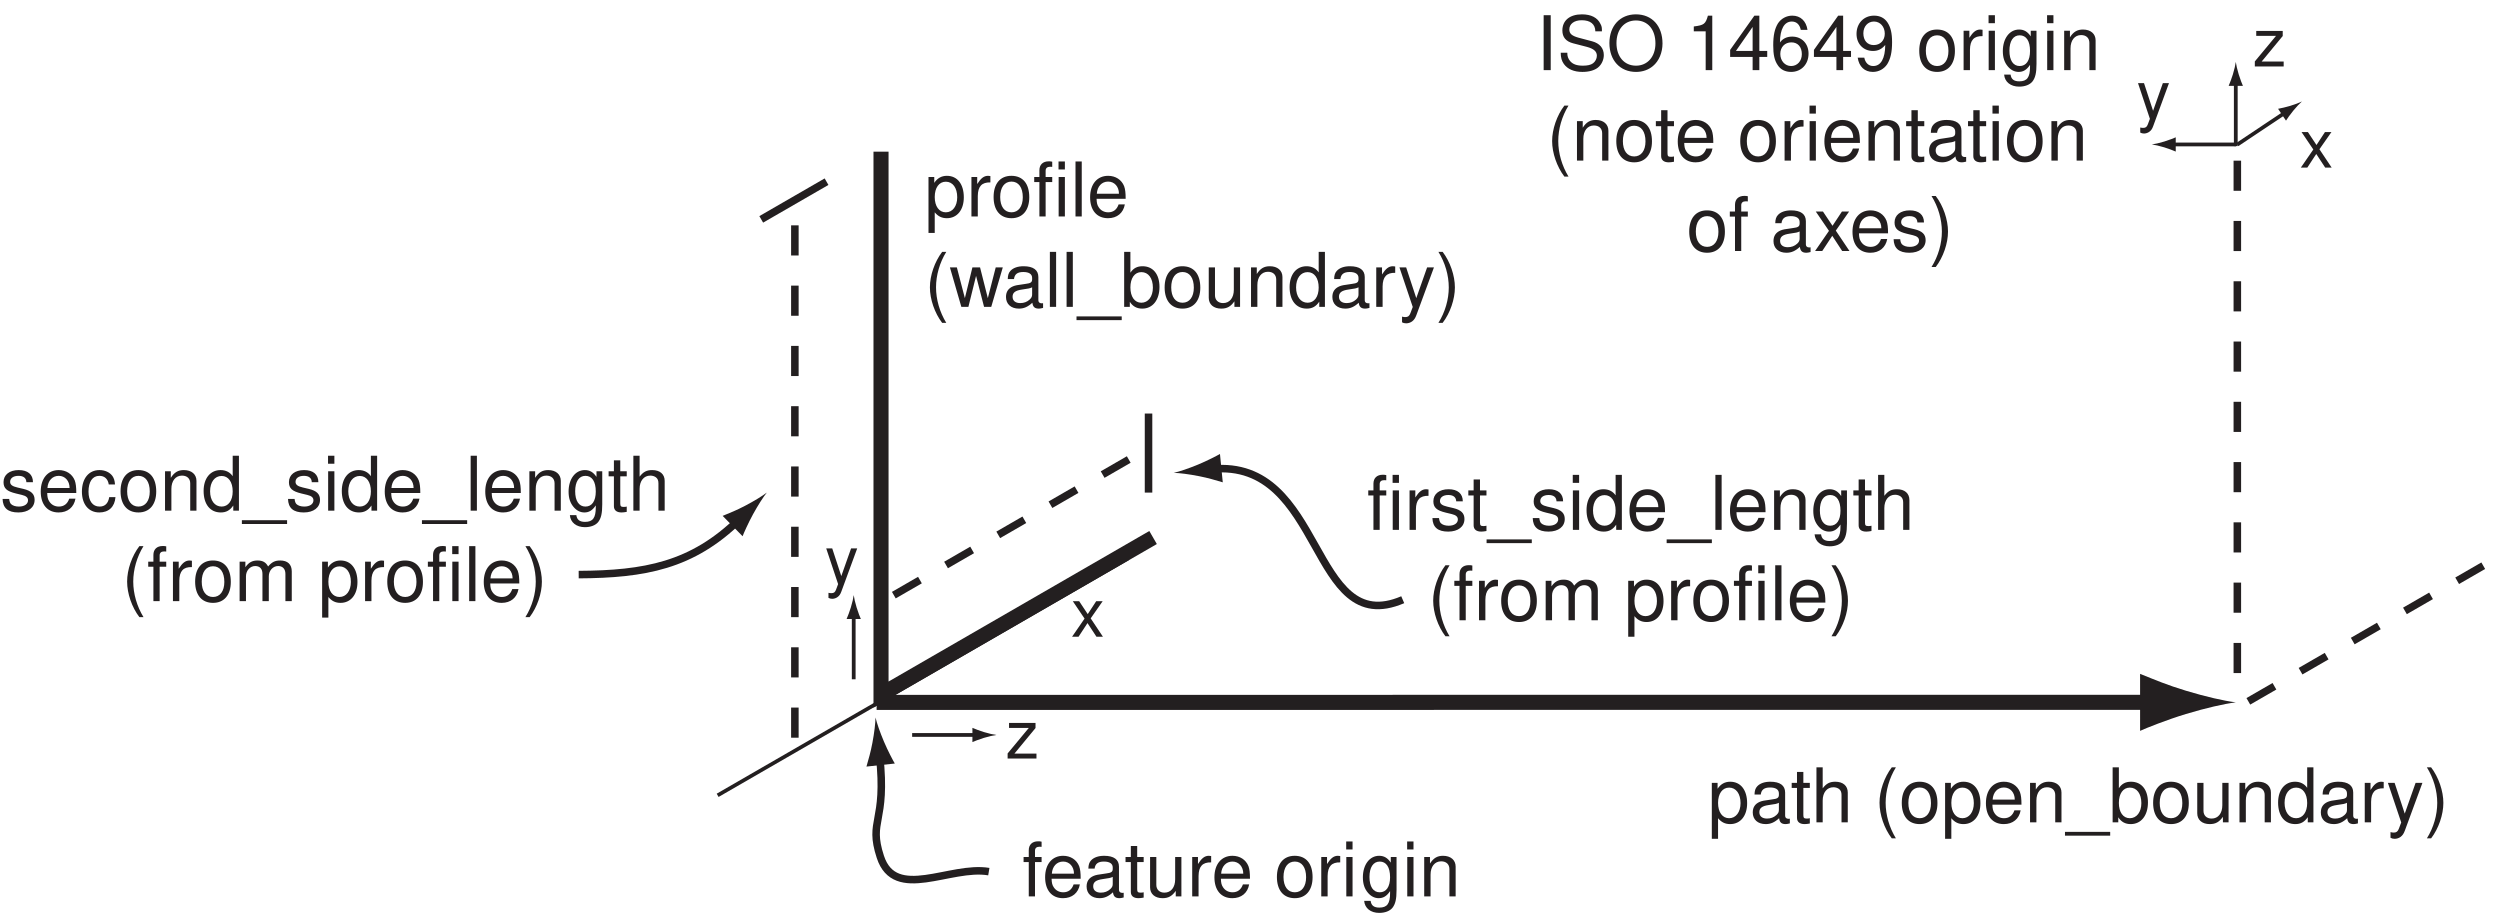
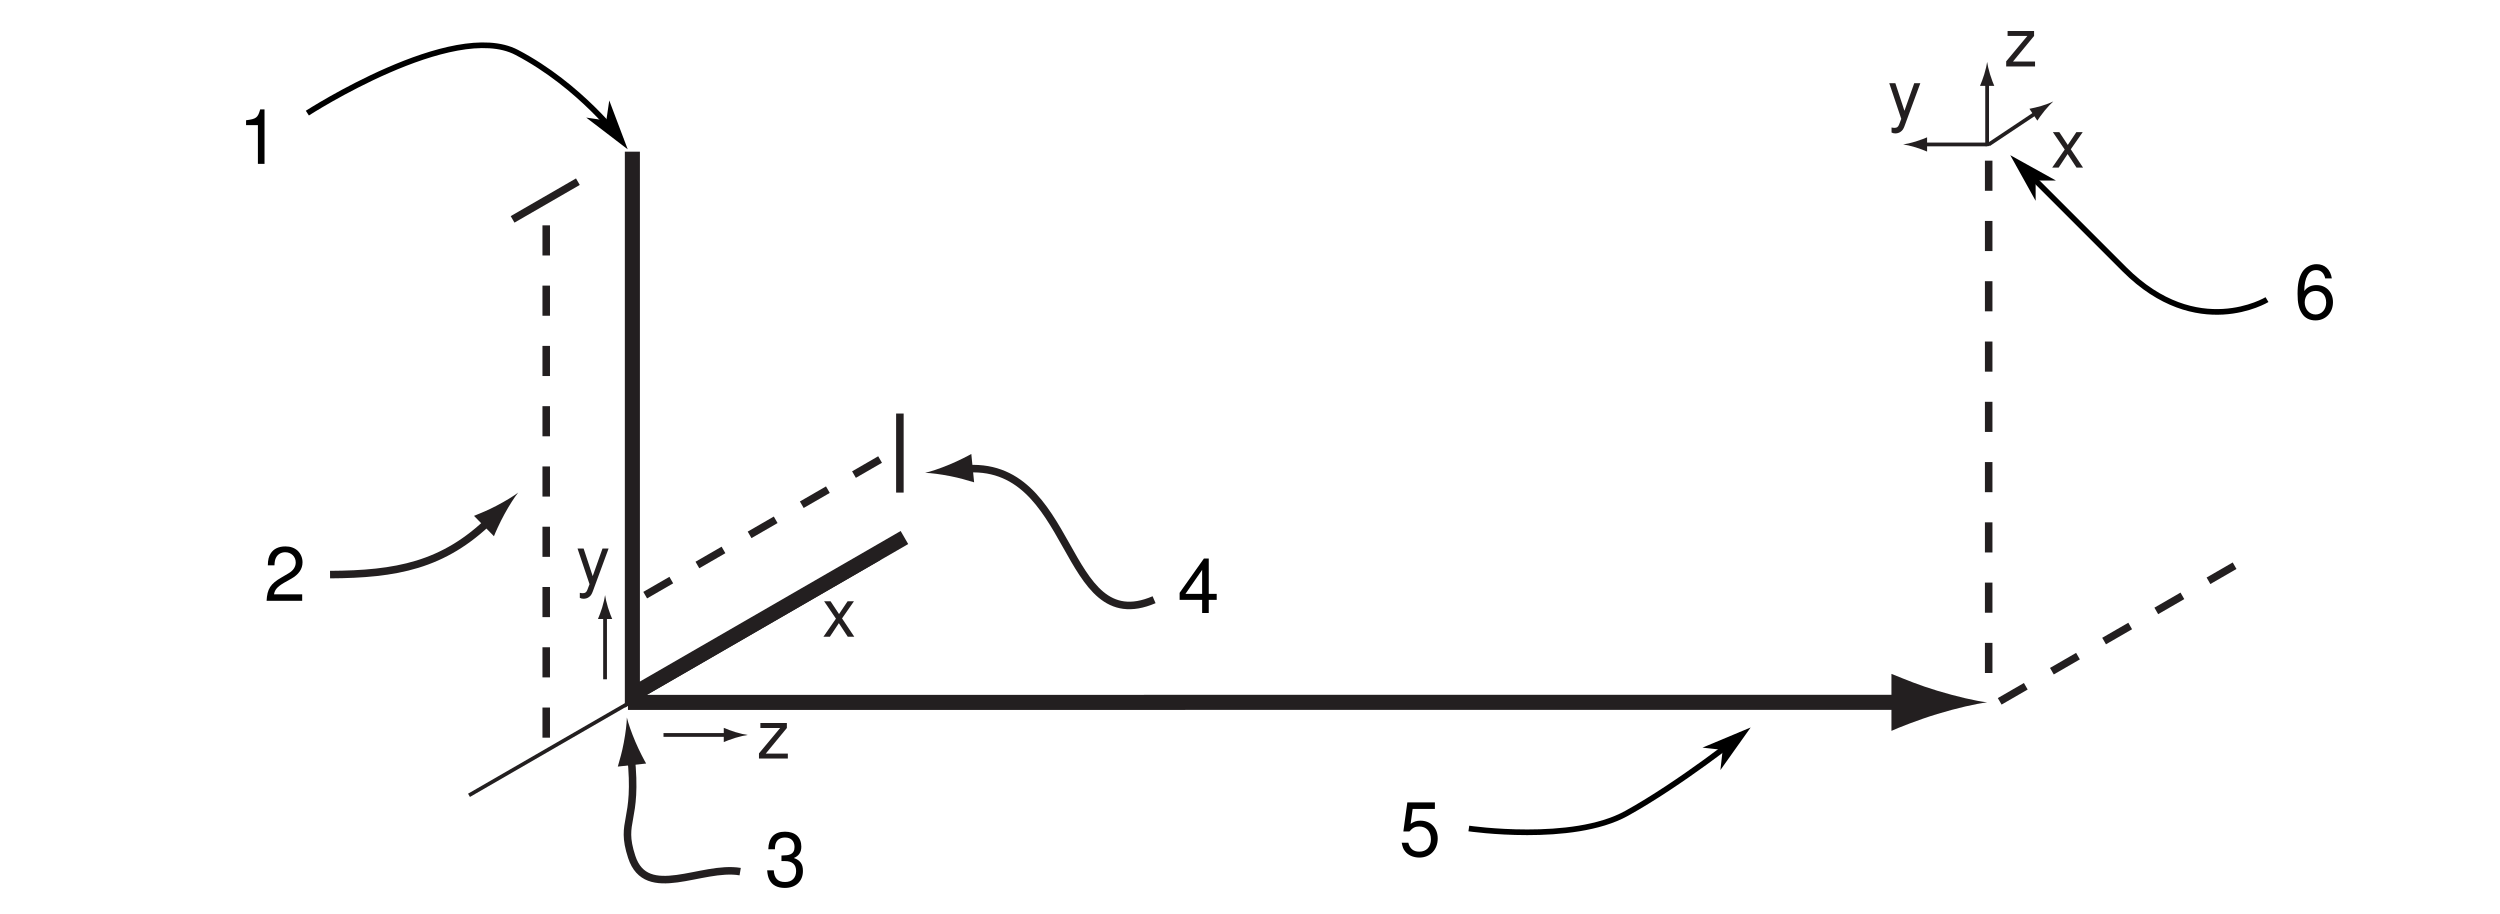
- <svg xmlns="http://www.w3.org/2000/svg" viewBox="0 0 442.393 161.627" height="161.627" width="442.393" xml:space="preserve" id="svg2" version="1.1">
-   <defs id="defs6" />
-   <g transform="matrix(1.333333,0,0,-1.333333,0,161.6267)" id="g10">
-     <text id="text18" style="font-variant:normal;font-weight:normal;font-stretch:normal;font-size:10px;font-family:Helvetica;-inkscape-font-specification:Helvetica;writing-mode:lr-tb;fill:#231f20;fill-opacity:1;fill-rule:nonzero;stroke:none" transform="matrix(1,0,0,-1,122.6806,92.4952)">
-       <tspan id="tspan12" y="0" x="0 5.56 8.89 14.45 17.23 19.45 21.67 27.23">profile</tspan>
-       <tspan id="tspan14" y="12" x="0 3.33 10.4 15.96 18.18 20.4 25.96 31.52 37.08 42.64 48.2 53.76 59.32 62.95 67.95">(wall_boundary)</tspan>
-       <tspan id="tspan16" y="80.416" x="103.959 109.519 115.079 117.859 123.419 126.199 129.529 135.089 140.649 146.209 151.769 157.329 162.889 168.449 174.009 179.569 185.129 190.689 194.319 199.319">path (open_boundary)</tspan>
-     </text>
-     <g transform="translate(286.567,28.012)" id="g20">
-       <path id="path22" style="fill:none;stroke:#231f20;stroke-width:2;stroke-linecap:butt;stroke-linejoin:miter;stroke-miterlimit:4;stroke-dasharray:none;stroke-opacity:1" d="M 0,0 -170.225,-0.015" />
-     </g>
-     <g transform="translate(290.11,29.55)" id="g24">
-       <path id="path26" style="fill:#231f20;fill-opacity:1;fill-rule:nonzero;stroke:none" d="M 0,0 C -2.48,0.749 -4.093,1.438 -6.082,2.236 L -6.081,-5.33 C -5.369,-4.991 -2.48,-3.841 0,-3.092 2.654,-2.29 5.061,-1.741 6.621,-1.545 5.061,-1.35 2.654,-0.802 0,0" />
-     </g>
-     <text id="text32" style="font-variant:normal;font-weight:normal;font-stretch:normal;font-size:10px;font-family:Helvetica;-inkscape-font-specification:Helvetica;writing-mode:lr-tb;fill:#231f20;fill-opacity:1;fill-rule:nonzero;stroke:none" transform="matrix(1,0,0,-1,181.4053,50.9004)">
-       <tspan id="tspan28" y="0" x="0 2.78 5 8.33 13.33 16.11 21.67 26.67 28.89 34.45 40.01 45.57 47.79 53.35 58.91 64.47 67.25 72.81">first_side_length</tspan>
-       <tspan id="tspan30" y="12" x="8.07 11.4 14.18 17.51 23.07 31.4 34.18 39.74 43.07 48.63 51.41 53.63 55.85 61.41">(from profile)</tspan>
-     </text>
-     <g transform="translate(95.244,15.667)" id="g34">
-       <path id="path36" style="fill:none;stroke:#231f20;stroke-width:0.5;stroke-linecap:butt;stroke-linejoin:miter;stroke-miterlimit:4;stroke-dasharray:none;stroke-opacity:1" d="M 0,0 54.508,31.47" />
-     </g>
-     <text id="text40" style="font-variant:normal;font-weight:normal;font-stretch:normal;font-size:10px;font-family:Helvetica;-inkscape-font-specification:Helvetica;writing-mode:lr-tb;fill:#231f20;fill-opacity:1;fill-rule:nonzero;stroke:none" transform="matrix(1,0,0,-1,135.6601,2.25)">
-       <tspan id="tspan38" y="0" x="0 2.48 8.04 13.6 16.38 21.94 25.27 30.83 33.61 39.17 42.65">feature ori</tspan>
-     </text>
-     <text id="text44" style="font-variant:normal;font-weight:normal;font-stretch:normal;font-size:10px;font-family:Helvetica;-inkscape-font-specification:Helvetica;writing-mode:lr-tb;fill:#231f20;fill-opacity:1;fill-rule:nonzero;stroke:none" transform="matrix(1,0,0,-1,180.5345,2.25)">
-       <tspan id="tspan42" y="0" x="0">g</tspan>
-     </text>
-     <text id="text48" style="font-variant:normal;font-weight:normal;font-stretch:normal;font-size:10px;font-family:Helvetica;-inkscape-font-specification:Helvetica;writing-mode:lr-tb;fill:#231f20;fill-opacity:1;fill-rule:nonzero;stroke:none" transform="matrix(1,0,0,-1,186.0961,2.25)">
-       <tspan id="tspan46" y="0" x="0 2.22">in</tspan>
-     </text>
-     <g transform="translate(116.735,20.944)" id="g50">
-       <path id="path52" style="fill:none;stroke:#231f20;stroke-width:1;stroke-linecap:butt;stroke-linejoin:miter;stroke-miterlimit:4;stroke-dasharray:none;stroke-opacity:1" d="M 0,0 C 0.97,-9.033 -1.516,-8.484 0.103,-13.444 2.052,-19.42 9.384,-14.538 14.5,-15.406" />
-     </g>
-     <g transform="translate(115.782,22.624)" id="g54">
-       <path id="path56" style="fill:#231f20;fill-opacity:1;fill-rule:nonzero;stroke:none" d="m 0,0 c -0.24,-1.273 -0.498,-2.111 -0.788,-3.143 l 3.762,0.404 C 2.768,-2.403 2.041,-1.028 1.537,0.165 0.997,1.442 0.595,2.609 0.415,3.375 0.401,2.588 0.256,1.362 0,0" />
-     </g>
-     <g transform="translate(113.302,31.066)" id="g58">
-       <path id="path60" style="fill:none;stroke:#231f20;stroke-width:0.5;stroke-linecap:butt;stroke-linejoin:miter;stroke-miterlimit:4;stroke-dasharray:none;stroke-opacity:1" d="M 0,0 V 8.635" />
-     </g>
-     <g transform="translate(112.918,40.588)" id="g62">
-       <path id="path64" style="fill:#231f20;fill-opacity:1;fill-rule:nonzero;stroke:none" d="M 0,0 C -0.187,-0.621 -0.359,-1.023 -0.56,-1.521 H 1.332 C 1.248,-1.344 0.96,-0.621 0.773,0 0.572,0.662 0.435,1.266 0.387,1.654 0.338,1.266 0.2,0.662 0,0" />
-     </g>
-     <g transform="translate(121.058,23.678)" id="g66">
-       <path id="path68" style="fill:none;stroke:#231f20;stroke-width:0.5;stroke-linecap:butt;stroke-linejoin:miter;stroke-miterlimit:4;stroke-dasharray:none;stroke-opacity:1" d="M 0,0 H 8.635" />
-     </g>
-     <g transform="translate(130.577,24.063)" id="g70">
-       <path id="path72" style="fill:#231f20;fill-opacity:1;fill-rule:nonzero;stroke:none" d="m 0,0 c -0.619,0.188 -1.023,0.359 -1.52,0.559 v -1.891 c 0.178,0.084 0.901,0.371 1.52,0.559 0.664,0.201 1.266,0.338 1.656,0.386 C 1.266,-0.338 0.664,-0.201 0,0" />
-     </g>
-     <text id="text80" style="font-variant:normal;font-weight:normal;font-stretch:normal;font-size:9px;font-family:Helvetica;-inkscape-font-specification:Helvetica;writing-mode:lr-tb;fill:#231f20;fill-opacity:1;fill-rule:nonzero;stroke:none" transform="matrix(1,0,0,-1,133.4482,20.5508)">
-       <tspan id="tspan74" y="0" x="0">z</tspan>
-       <tspan id="tspan76" y="-16.161" x="8.681">x</tspan>
-       <tspan id="tspan78" y="-23.164" x="-23.979">y</tspan>
-     </text>
-     <g transform="translate(116.927,101.088)" id="g82">
-       <path id="path84" style="fill:none;stroke:#231f20;stroke-width:2;stroke-linecap:butt;stroke-linejoin:miter;stroke-miterlimit:4;stroke-dasharray:none;stroke-opacity:1" d="m 0,0 v -72.053 l 36.107,20.846" />
-     </g>
-     <text id="text92" style="font-variant:normal;font-weight:normal;font-stretch:normal;font-size:10px;font-family:Helvetica;-inkscape-font-specification:Helvetica;writing-mode:lr-tb;fill:#231f20;fill-opacity:1;fill-rule:nonzero;stroke:none" transform="matrix(1,0,0,-1,203.8705,111.9097)">
-       <tspan id="tspan86" y="0" x="0 2.78 9.45 17.23 20.01 25.57 31.13 36.69 42.25 47.81 50.59 56.15 59.63 61.85 67.41 69.63 75.19">ISO 14649 origin</tspan>
-       <tspan id="tspan88" y="12" x="1.39 4.72 10.28 15.84 18.62 24.18 26.96 32.52 36 38.22 43.78 49.34 52.12 57.68 60.46 62.68 68.24 73.8">(note orientation</tspan>
-       <tspan id="tspan90" y="24" x="19.96 25.52 28.3 31.08 36.64 41.34 46.9 51.9">of axes)</tspan>
-     </text>
-     <g transform="translate(296.728,101.828)" id="g94">
-       <path id="path96" style="fill:none;stroke:#231f20;stroke-width:0.5;stroke-linecap:butt;stroke-linejoin:miter;stroke-miterlimit:4;stroke-dasharray:none;stroke-opacity:1" d="M 0,0 V 8.635" />
-     </g>
-     <g transform="translate(296.343,111.349)" id="g98">
-       <path id="path100" style="fill:#231f20;fill-opacity:1;fill-rule:nonzero;stroke:none" d="M 0,0 C -0.187,-0.621 -0.359,-1.023 -0.559,-1.521 H 1.332 C 1.248,-1.344 0.96,-0.621 0.774,0 0.572,0.662 0.436,1.266 0.387,1.654 0.338,1.266 0.2,0.662 0,0" />
-     </g>
-     <g transform="translate(288.125,102.048)" id="g102">
-       <path id="path104" style="fill:none;stroke:#231f20;stroke-width:0.5;stroke-linecap:butt;stroke-linejoin:miter;stroke-miterlimit:4;stroke-dasharray:none;stroke-opacity:1" d="M 0,0 H 8.636" />
-     </g>
-     <g transform="translate(287.239,101.664)" id="g106">
-       <path id="path108" style="fill:#231f20;fill-opacity:1;fill-rule:nonzero;stroke:none" d="M 0,0 C 0.62,-0.187 1.023,-0.36 1.521,-0.56 V 1.332 C 1.342,1.248 0.62,0.96 0,0.773 -0.663,0.572 -1.265,0.435 -1.655,0.386 -1.265,0.337 -0.663,0.2 0,0" />
-     </g>
-     <g transform="translate(303.393,106.348)" id="g110">
-       <path id="path112" style="fill:none;stroke:#231f20;stroke-width:0.5;stroke-linecap:butt;stroke-linejoin:miter;stroke-miterlimit:4;stroke-dasharray:none;stroke-opacity:1" d="M 0,0 -6.471,-4.316" />
-     </g>
-     <g transform="translate(303.917,107.159)" id="g114">
-       <path id="path116" style="fill:#231f20;fill-opacity:1;fill-rule:nonzero;stroke:none" d="m 0,0 c -0.62,-0.188 -1.051,-0.268 -1.575,-0.378 l 1.05,-1.574 c 0.101,0.169 0.542,0.809 0.954,1.309 C 0.87,-0.108 1.294,0.34 1.592,0.598 1.24,0.421 0.663,0.202 0,0" />
-     </g>
-     <text id="text124" style="font-variant:normal;font-weight:normal;font-stretch:normal;font-size:9px;font-family:Helvetica;-inkscape-font-specification:Helvetica;writing-mode:lr-tb;fill:#231f20;fill-opacity:1;fill-rule:nonzero;stroke:none" transform="matrix(1,0,0,-1,298.9746,112.396)">
-       <tspan id="tspan118" y="0" x="0">z</tspan>
-       <tspan id="tspan120" y="13.423" x="6.231">x</tspan>
-       <tspan id="tspan122" y="6.927" x="-15.412">y</tspan>
-     </text>
-     <path id="path126" style="fill:none;stroke:#231f20;stroke-width:1;stroke-linecap:butt;stroke-linejoin:miter;stroke-miterlimit:4;stroke-dasharray:4;stroke-dashoffset:0;stroke-opacity:1" d="M 296.934,99.895 V 28.896 m 1.461,-0.756 33.15,19.14" />
-     <text id="text132" style="font-variant:normal;font-weight:normal;font-stretch:normal;font-size:10px;font-family:Helvetica;-inkscape-font-specification:Helvetica;writing-mode:lr-tb;fill:#231f20;fill-opacity:1;fill-rule:nonzero;stroke:none" transform="matrix(1,0,0,-1,-1e-4,53.4424)">
-       <tspan id="tspan128" y="0" x="0 5 10.56 15.56 21.12 26.68 32.24 37.8 42.8 45.02 50.58 56.14 61.7 63.92 69.48 75.04 80.6 83.38 88.94">second_side_length</tspan>
-       <tspan id="tspan130" y="12" x="16.135 19.465 22.245 25.575 31.135 39.465 42.245 47.805 51.135 56.695 59.475 61.695 63.915 69.475">(from profile)</tspan>
-     </text>
-     <g transform="translate(101.029,92.105)" id="g134">
-       <path id="path136" style="fill:none;stroke:#231f20;stroke-width:1;stroke-linecap:butt;stroke-linejoin:miter;stroke-miterlimit:4;stroke-dasharray:none;stroke-opacity:1" d="M 0,0 8.667,5.003" />
-     </g>
-     <path id="path138" style="fill:none;stroke:#231f20;stroke-width:1;stroke-linecap:butt;stroke-linejoin:miter;stroke-miterlimit:4;stroke-dasharray:4;stroke-dashoffset:0;stroke-opacity:1" d="m 105.493,91.313 v -71" />
-     <g transform="translate(152.431,55.844)" id="g140">
-       <path id="path142" style="fill:none;stroke:#231f20;stroke-width:1;stroke-linecap:butt;stroke-linejoin:miter;stroke-miterlimit:4;stroke-dasharray:none;stroke-opacity:1" d="M 0,0 V 10.492" />
-     </g>
-     <path id="path144" style="fill:none;stroke:#231f20;stroke-width:1;stroke-linecap:butt;stroke-linejoin:miter;stroke-miterlimit:4;stroke-dasharray:4;stroke-dashoffset:0;stroke-opacity:1" d="m 118.628,42.234 33.151,19.141" />
-     <g transform="translate(98.136,52.294)" id="g146">
-       <path id="path148" style="fill:none;stroke:#231f20;stroke-width:1;stroke-linecap:butt;stroke-linejoin:miter;stroke-miterlimit:4;stroke-dasharray:none;stroke-opacity:1" d="M 0,0 C -6.285,-6.154 -12.6,-7.281 -21.334,-7.334" />
-     </g>
-     <g transform="translate(98.864,54.082)" id="g150">
-       <path id="path152" style="fill:#231f20;fill-opacity:1;fill-rule:nonzero;stroke:none" d="m 0,0 c -1.148,-0.6 -1.965,-0.918 -2.955,-1.328 l 2.646,-2.703 c 0.136,0.37 0.766,1.791 1.391,2.927 C 1.749,0.11 2.417,1.148 2.906,1.764 2.28,1.288 1.229,0.642 0,0" />
-     </g>
-     <g transform="translate(186.168,41.627)" id="g154">
-       <path id="path156" style="fill:none;stroke:#231f20;stroke-width:1;stroke-linecap:butt;stroke-linejoin:miter;stroke-miterlimit:4;stroke-dasharray:none;stroke-opacity:1" d="M 0,0 C -12.377,-5.305 -10.316,18.818 -25.333,17.333" />
-     </g>
-     <g transform="translate(159.147,58.021)" id="g158">
-       <path id="path160" style="fill:#231f20;fill-opacity:1;fill-rule:nonzero;stroke:none" d="M 0,0 C 1.27,-0.25 2.107,-0.515 3.136,-0.814 L 2.764,2.951 C 2.426,2.748 1.045,2.033 -0.152,1.539 -1.434,1.009 -2.604,0.618 -3.371,0.443 -2.585,0.423 -1.36,0.269 0,0" />
-     </g>
-   </g>
+ <svg xmlns="http://www.w3.org/2000/svg" version="1.1" id="svg2" xml:space="preserve" width="442.393" height="161.627" viewBox="0 0 442.393 161.627">
+   <defs id="defs6">
+     <marker orient="auto" refY="0.0" refX="0.0" id="marker19729" style="overflow:visible;">
+       <path id="path19727" d="M 0.0,0.0 L 5.0,-5.0 L -12.5,0.0 L 5.0,5.0 L 0.0,0.0 z " style="fill-rule:evenodd;stroke:#000000;stroke-width:1pt;stroke-opacity:1;fill:#000000;fill-opacity:1" transform="scale(0.4) rotate(180) translate(10,0)" />
+     </marker>
+     <marker orient="auto" refY="0.0" refX="0.0" id="marker19699" style="overflow:visible;">
+       <path id="path19697" d="M 0.0,0.0 L 5.0,-5.0 L -12.5,0.0 L 5.0,5.0 L 0.0,0.0 z " style="fill-rule:evenodd;stroke:#000000;stroke-width:1pt;stroke-opacity:1;fill:#000000;fill-opacity:1" transform="scale(0.4) rotate(180) translate(10,0)" />
+     </marker>
+     <marker style="overflow:visible;" id="Arrow1Mend" refX="0.0" refY="0.0" orient="auto">
+       <path transform="scale(0.4) rotate(180) translate(10,0)" style="fill-rule:evenodd;stroke:#000000;stroke-width:1pt;stroke-opacity:1;fill:#000000;fill-opacity:1" d="M 0.0,0.0 L 5.0,-5.0 L -12.5,0.0 L 5.0,5.0 L 0.0,0.0 z " id="path919" />
+     </marker>
+   </defs>
+   <path d="m 338.089,124.277 -226.967,0.02" style="fill:none;stroke:#231f20;stroke-width:2.667;stroke-linecap:butt;stroke-linejoin:miter;stroke-miterlimit:4;stroke-dasharray:none;stroke-opacity:1" id="path22" />
+   <path d="m 342.813,122.227 c -3.307,-0.999 -5.457,-1.917 -8.109,-2.981 l 0.001,10.088 c 0.949,-0.452 4.801,-1.985 8.108,-2.984 3.539,-1.069 6.748,-1.801 8.828,-2.063 -2.08,-0.26 -5.289,-0.991 -8.828,-2.06" style="fill:#231f20;fill-opacity:1;fill-rule:nonzero;stroke:none;stroke-width:1.333" id="path26" />
+   <path d="M 82.992,140.737 155.669,98.777" style="fill:none;stroke:#231f20;stroke-width:0.667;stroke-linecap:butt;stroke-linejoin:miter;stroke-miterlimit:4;stroke-dasharray:none;stroke-opacity:1" id="path36" />
+   <path d="m 111.647,133.701 c 1.293,12.044 -2.021,11.312 0.137,17.925 2.599,7.968 12.375,1.459 19.196,2.616" style="fill:none;stroke:#231f20;stroke-width:1.333;stroke-linecap:butt;stroke-linejoin:miter;stroke-miterlimit:4;stroke-dasharray:none;stroke-opacity:1" id="path52" />
+   <path d="m 110.376,131.461 c -0.32,1.697 -0.664,2.815 -1.051,4.191 l 5.016,-0.539 c -0.275,-0.448 -1.244,-2.281 -1.916,-3.872 -0.72,-1.703 -1.256,-3.259 -1.496,-4.28 -0.019,1.049 -0.212,2.684 -0.553,4.5" style="fill:#231f20;fill-opacity:1;fill-rule:nonzero;stroke:none;stroke-width:1.333" id="path56" />
+   <path d="M 107.069,120.205 V 108.692" style="fill:none;stroke:#231f20;stroke-width:0.667;stroke-linecap:butt;stroke-linejoin:miter;stroke-miterlimit:4;stroke-dasharray:none;stroke-opacity:1" id="path60" />
+   <path d="m 106.557,107.509 c -0.249,0.828 -0.479,1.364 -0.747,2.028 h 2.523 c -0.112,-0.236 -0.496,-1.2 -0.745,-2.028 -0.268,-0.883 -0.451,-1.688 -0.515,-2.205 -0.065,0.517 -0.249,1.323 -0.516,2.205" style="fill:#231f20;fill-opacity:1;fill-rule:nonzero;stroke:none;stroke-width:1.333" id="path64" />
+   <path d="m 117.411,130.056 h 11.513" style="fill:none;stroke:#231f20;stroke-width:0.667;stroke-linecap:butt;stroke-linejoin:miter;stroke-miterlimit:4;stroke-dasharray:none;stroke-opacity:1" id="path68" />
+   <path d="m 130.103,129.543 c -0.825,-0.251 -1.364,-0.479 -2.027,-0.745 v 2.521 c 0.237,-0.112 1.201,-0.495 2.027,-0.745 0.885,-0.268 1.688,-0.451 2.208,-0.515 -0.52,-0.065 -1.323,-0.248 -2.208,-0.516" style="fill:#231f20;fill-opacity:1;fill-rule:nonzero;stroke:none;stroke-width:1.333" id="path72" />
+   <text y="134.226" x="133.931" id="text80" style="font-variant:normal;font-weight:normal;font-stretch:normal;font-size:12px;font-family:Helvetica;-inkscape-font-specification:Helvetica;writing-mode:lr-tb;fill:#231f20;fill-opacity:1;fill-rule:nonzero;stroke:none;stroke-width:1.333">
+     <tspan style="stroke-width:1.333" id="tspan74" y="134.226" x="133.931">z</tspan>
+     <tspan style="stroke-width:1.333" id="tspan76" y="112.677" x="145.505">x</tspan>
+     <tspan style="stroke-width:1.333" id="tspan78" y="103.34" x="101.959">y</tspan>
+   </text>
+   <path d="M 111.903,26.843 V 122.913 L 160.045,95.119" style="fill:none;stroke:#231f20;stroke-width:2.667;stroke-linecap:butt;stroke-linejoin:miter;stroke-miterlimit:4;stroke-dasharray:none;stroke-opacity:1" id="path84" />
+   <path d="M 351.637,25.856 V 14.343" style="fill:none;stroke:#231f20;stroke-width:0.667;stroke-linecap:butt;stroke-linejoin:miter;stroke-miterlimit:4;stroke-dasharray:none;stroke-opacity:1" id="path96" />
+   <path d="m 351.124,13.161 c -0.249,0.828 -0.479,1.364 -0.745,2.028 h 2.521 c -0.112,-0.236 -0.496,-1.2 -0.744,-2.028 -0.269,-0.883 -0.451,-1.688 -0.516,-2.205 -0.065,0.517 -0.249,1.323 -0.516,2.205" style="fill:#231f20;fill-opacity:1;fill-rule:nonzero;stroke:none;stroke-width:1.333" id="path100" />
+   <path d="m 340.167,25.563 h 11.515" style="fill:none;stroke:#231f20;stroke-width:0.667;stroke-linecap:butt;stroke-linejoin:miter;stroke-miterlimit:4;stroke-dasharray:none;stroke-opacity:1" id="path104" />
+   <path d="m 338.985,26.075 c 0.827,0.249 1.364,0.48 2.028,0.747 v -2.523 c -0.239,0.112 -1.201,0.496 -2.028,0.745 -0.884,0.268 -1.687,0.451 -2.207,0.516 0.52,0.065 1.323,0.248 2.207,0.515" style="fill:#231f20;fill-opacity:1;fill-rule:nonzero;stroke:none;stroke-width:1.333" id="path108" />
+   <path d="m 360.524,19.829 -8.628,5.755" style="fill:none;stroke:#231f20;stroke-width:0.667;stroke-linecap:butt;stroke-linejoin:miter;stroke-miterlimit:4;stroke-dasharray:none;stroke-opacity:1" id="path112" />
+   <path d="m 361.223,18.748 c -0.827,0.251 -1.401,0.357 -2.1,0.504 l 1.4,2.099 c 0.135,-0.225 0.723,-1.079 1.272,-1.745 0.588,-0.713 1.153,-1.311 1.551,-1.655 -0.469,0.236 -1.239,0.528 -2.123,0.797" style="fill:#231f20;fill-opacity:1;fill-rule:nonzero;stroke:none;stroke-width:1.333" id="path116" />
+   <text y="11.765" x="354.633" id="text124" style="font-variant:normal;font-weight:normal;font-stretch:normal;font-size:12px;font-family:Helvetica;-inkscape-font-specification:Helvetica;writing-mode:lr-tb;fill:#231f20;fill-opacity:1;fill-rule:nonzero;stroke:none;stroke-width:1.333">
+     <tspan style="stroke-width:1.333" id="tspan118" y="11.765" x="354.633">z</tspan>
+     <tspan style="stroke-width:1.333" id="tspan120" y="29.662" x="362.94">x</tspan>
+     <tspan style="stroke-width:1.333" id="tspan122" y="21.002" x="334.083">y</tspan>
+   </text>
+   <path id="path126" style="fill:none;stroke:#231f20;stroke-width:1.333;stroke-linecap:butt;stroke-linejoin:miter;stroke-miterlimit:4;stroke-dasharray:5.333;stroke-dashoffset:0;stroke-opacity:1" d="m 351.912,28.433 v 94.665 m 1.948,1.008 44.2,-25.52" />
+   <path d="m 90.705,38.82 11.556,-6.671" style="fill:none;stroke:#231f20;stroke-width:1.333;stroke-linecap:butt;stroke-linejoin:miter;stroke-miterlimit:4;stroke-dasharray:none;stroke-opacity:1" id="path136" />
+   <path id="path138" style="fill:none;stroke:#231f20;stroke-width:1.333;stroke-linecap:butt;stroke-linejoin:miter;stroke-miterlimit:4;stroke-dasharray:5.333;stroke-dashoffset:0;stroke-opacity:1" d="M 96.657,39.876 V 134.543" />
+   <path d="M 159.241,87.168 V 73.179" style="fill:none;stroke:#231f20;stroke-width:1.333;stroke-linecap:butt;stroke-linejoin:miter;stroke-miterlimit:4;stroke-dasharray:none;stroke-opacity:1" id="path142" />
+   <path id="path144" style="fill:none;stroke:#231f20;stroke-width:1.333;stroke-linecap:butt;stroke-linejoin:miter;stroke-miterlimit:4;stroke-dasharray:5.333;stroke-dashoffset:0;stroke-opacity:1" d="M 114.171,105.315 158.372,79.793" />
+   <path d="m 86.848,91.901 c -8.38,8.205 -16.8,9.708 -28.445,9.779" style="fill:none;stroke:#231f20;stroke-width:1.333;stroke-linecap:butt;stroke-linejoin:miter;stroke-miterlimit:4;stroke-dasharray:none;stroke-opacity:1" id="path148" />
+   <path d="m 87.819,89.517 c -1.531,0.8 -2.62,1.224 -3.94,1.771 l 3.528,3.604 c 0.181,-0.493 1.021,-2.388 1.855,-3.903 0.889,-1.619 1.78,-3.003 2.432,-3.824 -0.835,0.635 -2.236,1.496 -3.875,2.352" style="fill:#231f20;fill-opacity:1;fill-rule:nonzero;stroke:none;stroke-width:1.333" id="path152" />
+   <path d="M 204.224,106.124 C 187.721,113.197 190.469,81.033 170.447,83.013" style="fill:none;stroke:#231f20;stroke-width:1.333;stroke-linecap:butt;stroke-linejoin:miter;stroke-miterlimit:4;stroke-dasharray:none;stroke-opacity:1" id="path156" />
+   <path d="m 168.196,84.265 c 1.693,0.333 2.809,0.687 4.181,1.085 l -0.496,-5.02 c -0.451,0.271 -2.292,1.224 -3.888,1.883 -1.709,0.707 -3.269,1.228 -4.292,1.461 1.048,0.027 2.681,0.232 4.495,0.591" style="fill:#231f20;fill-opacity:1;fill-rule:nonzero;stroke:none;stroke-width:1.333" id="path160" />
+   <text id="text19657" y="106.332" x="46.722" style="font-size:13.333px;line-height:1;font-family:Helvetica;-inkscape-font-specification:'Helvetica Normal';letter-spacing:0px;word-spacing:0px" xml:space="preserve">
+     <tspan y="106.332" x="46.722" id="tspan19655">2</tspan>
+   </text>
+   <text id="text19661" y="29" x="42.184" style="font-size:13.333px;line-height:1;font-family:Helvetica;-inkscape-font-specification:'Helvetica Normal';letter-spacing:0px;word-spacing:0px" xml:space="preserve">
+     <tspan y="29" x="42.184" id="tspan19659">1</tspan>
+   </text>
+   <text id="text19665" y="156.812" x="135.331" style="font-size:13.333px;line-height:1;font-family:Helvetica;-inkscape-font-specification:'Helvetica Normal';letter-spacing:0px;word-spacing:0px" xml:space="preserve">
+     <tspan y="156.812" x="135.331" id="tspan19663">3</tspan>
+   </text>
+   <text id="text19669" y="108.48" x="208.367" style="font-size:13.333px;line-height:1;font-family:Helvetica;-inkscape-font-specification:'Helvetica Normal';letter-spacing:0px;word-spacing:0px" xml:space="preserve">
+     <tspan y="108.48" x="208.367" id="tspan19667">4</tspan>
+   </text>
+   <text id="text19673" y="151.442" x="247.57" style="font-size:13.333px;line-height:1;font-family:Helvetica;-inkscape-font-specification:'Helvetica Normal';letter-spacing:0px;word-spacing:0px" xml:space="preserve">
+     <tspan y="151.442" x="247.57" id="tspan19671">5</tspan>
+   </text>
+   <text id="text19677" y="56.388" x="405.994" style="font-size:13.333px;line-height:1;font-family:Helvetica;-inkscape-font-specification:'Helvetica Normal';letter-spacing:0px;word-spacing:0px" xml:space="preserve">
+     <tspan y="56.388" x="405.994" id="tspan19675">6</tspan>
+   </text>
+   <path id="path19679" d="m 54.388,20.018 c 0,0 25.777,-16.648 37.055,-10.741 11.278,5.907 18.46,15.565 18.46,15.565" style="fill:none;stroke:#000000;stroke-width:1px;stroke-linecap:butt;stroke-linejoin:miter;stroke-opacity:1;marker-end:url(#Arrow1Mend)" />
+   <path id="path19695" d="m 259.922,146.609 c 0,0 18.259,2.685 27.925,-2.685 9.667,-5.37 20.407,-13.963 20.407,-13.963" style="fill:none;stroke:#000000;stroke-width:1px;stroke-linecap:butt;stroke-linejoin:miter;stroke-opacity:1;marker-end:url(#marker19699)" />
+   <path id="path19725" d="m 401.161,53.018 c 0,0 -12.352,7.518 -25.24,-5.37 -12.889,-12.889 -18.796,-18.796 -18.796,-18.796" style="fill:none;stroke:#000000;stroke-width:1px;stroke-linecap:butt;stroke-linejoin:miter;stroke-opacity:1;marker-end:url(#marker19729)" />
</svg>
